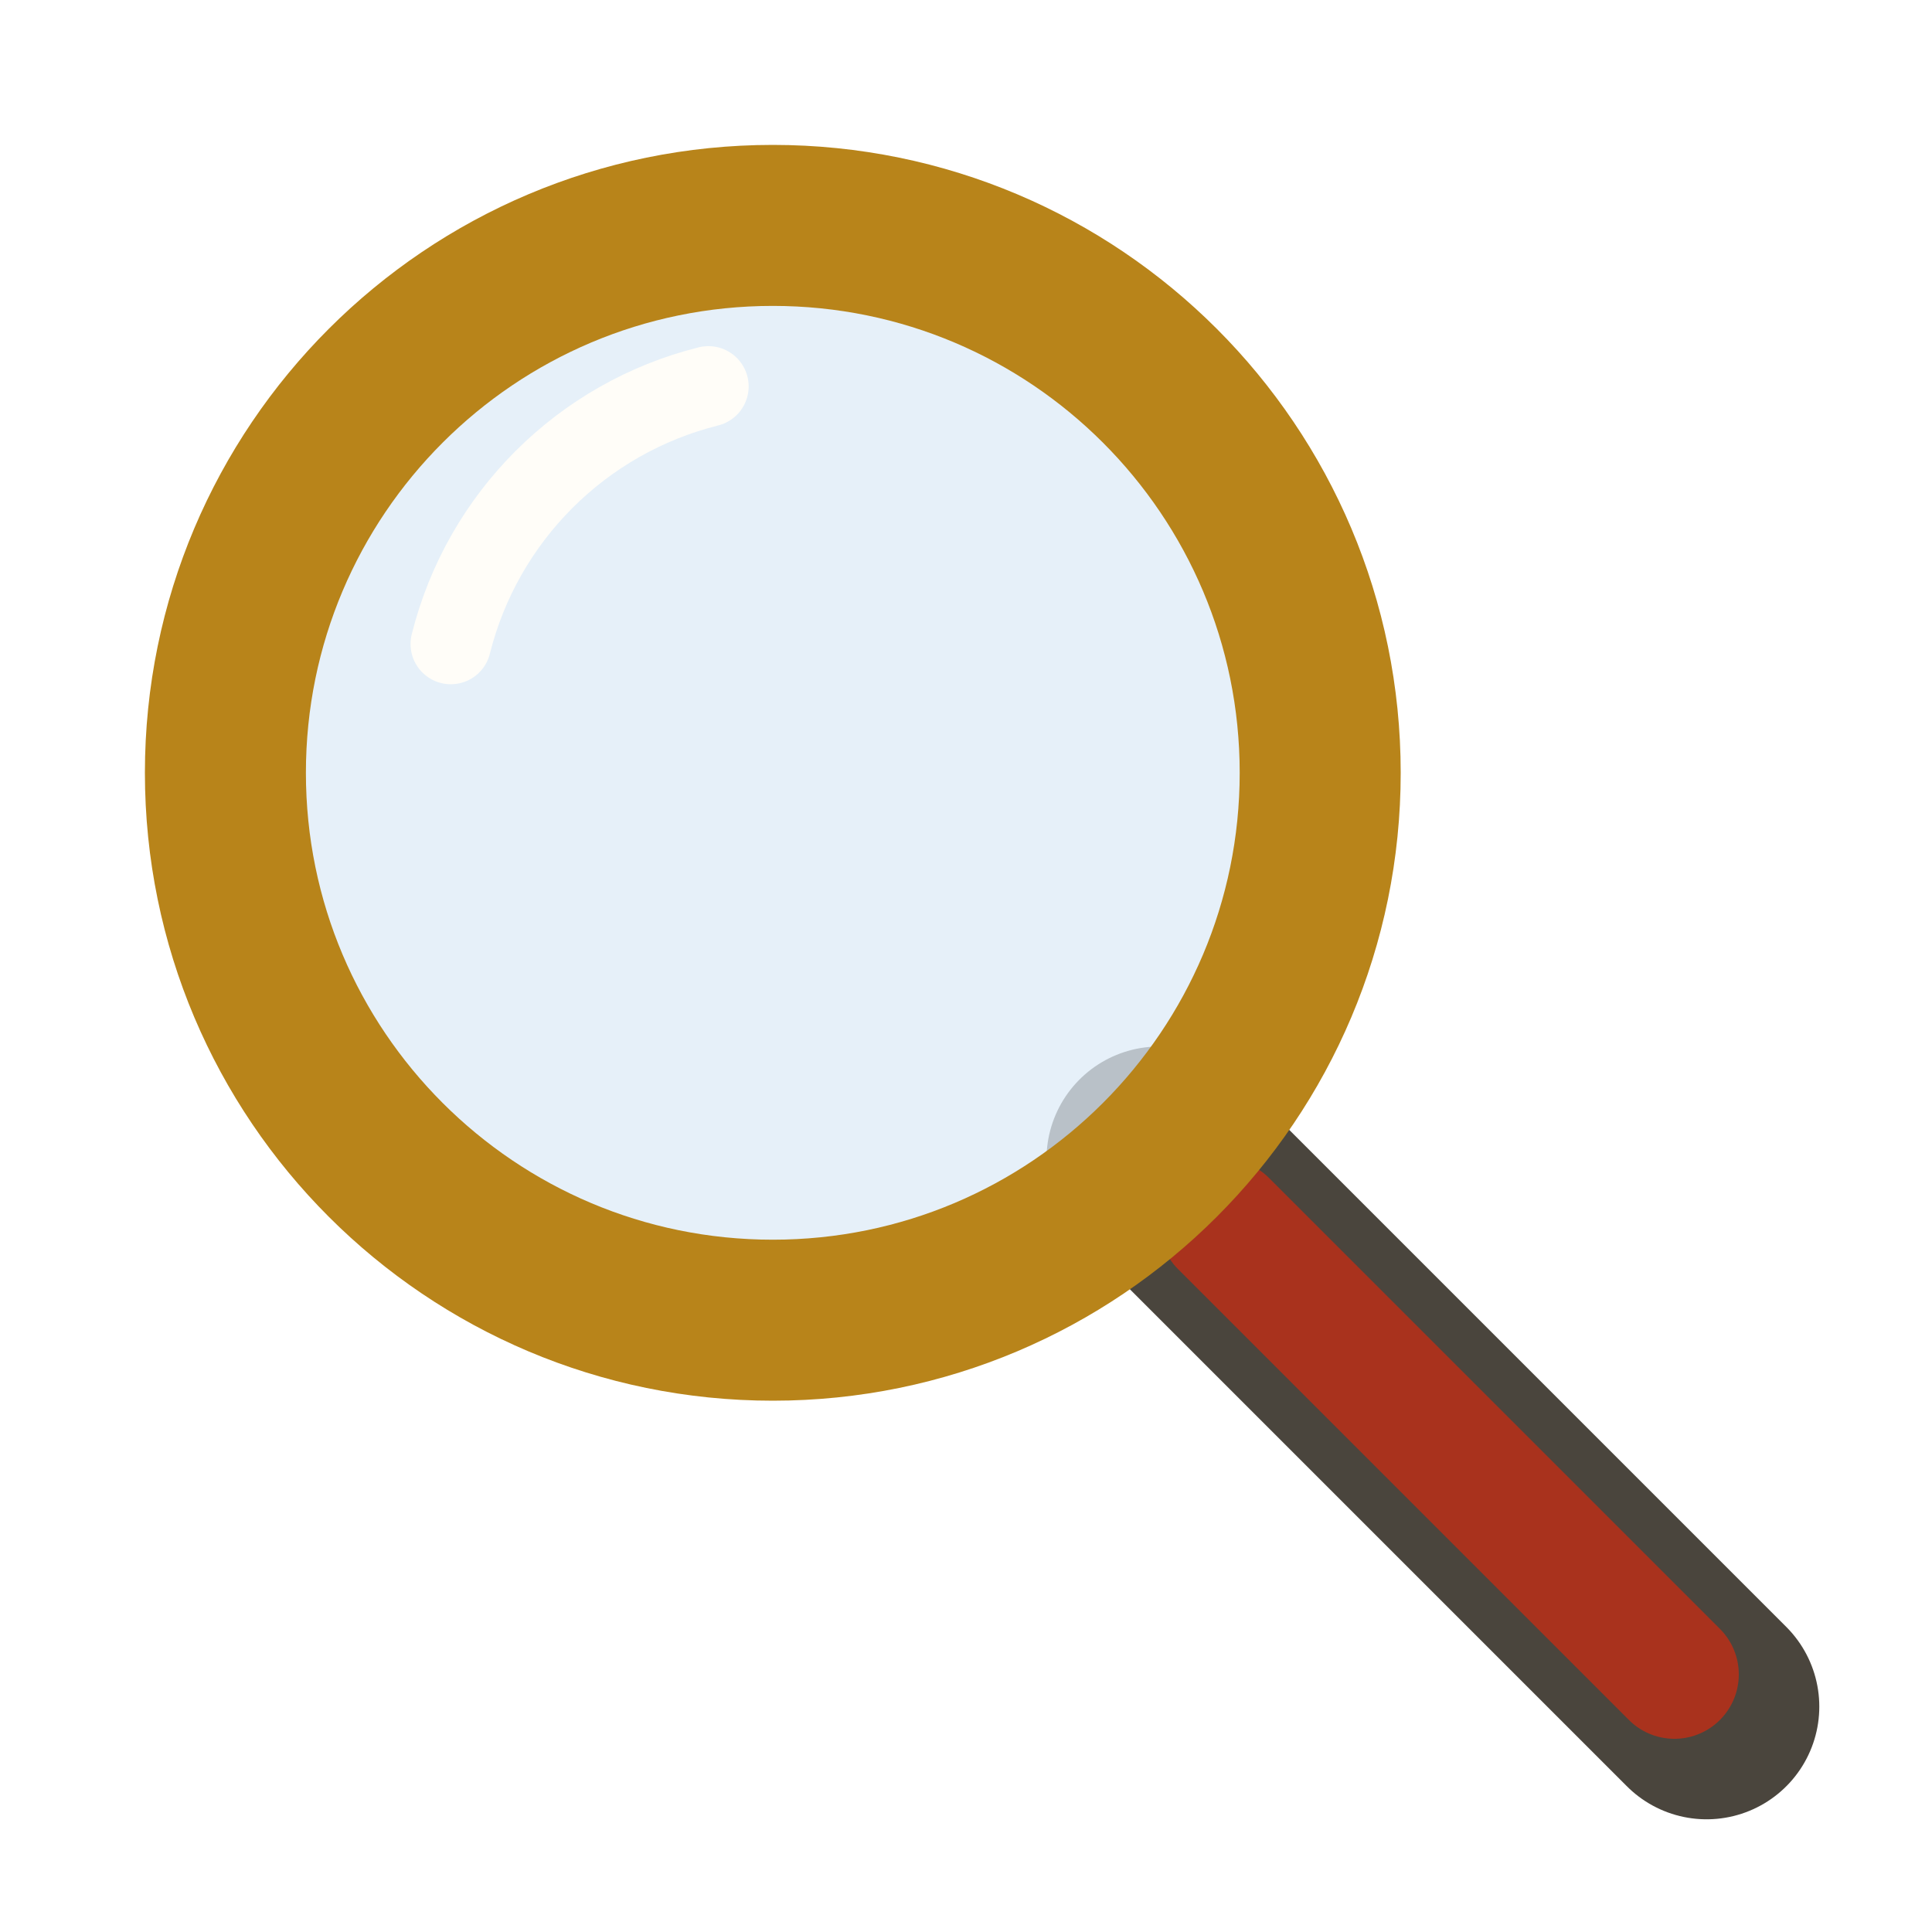
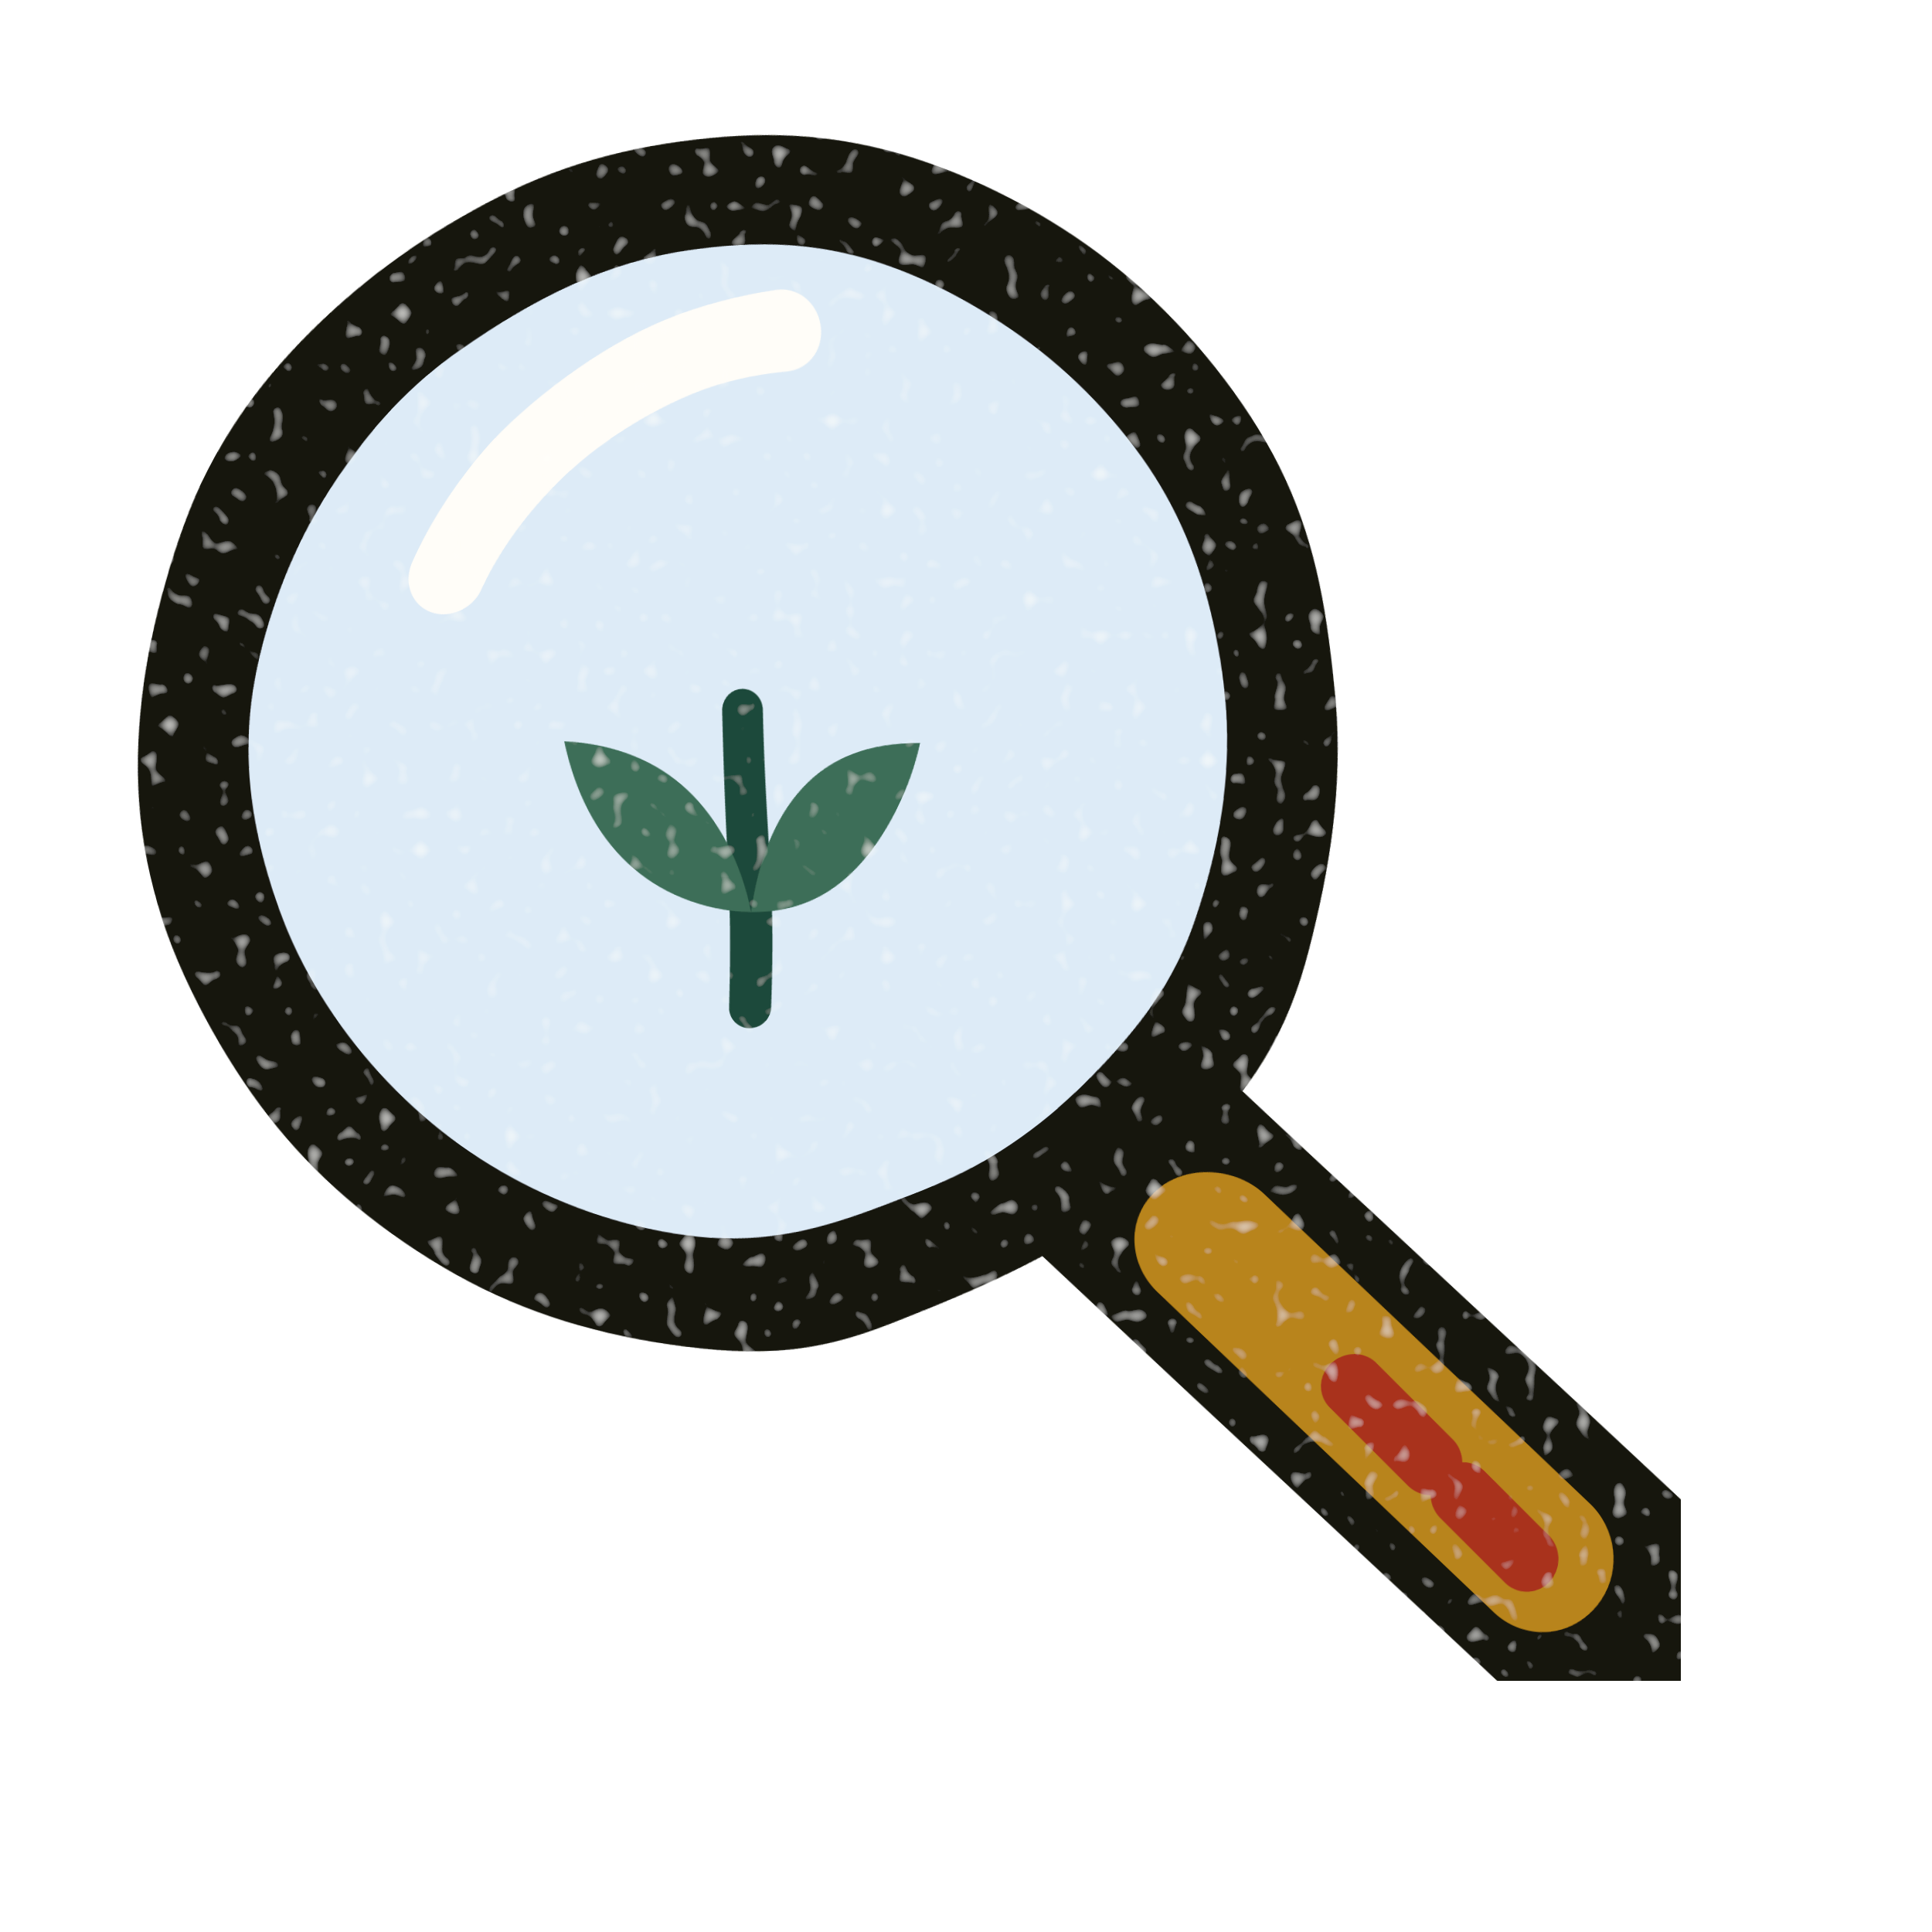
<svg xmlns="http://www.w3.org/2000/svg" viewBox="0 0 120 120" width="120" height="120">
-   <path d="M72 72l34 34" stroke="#4A453D" stroke-width="14" stroke-linecap="round" />
-   <path d="M76 76l28 28" stroke="#A9321D" stroke-width="8" stroke-linecap="round" />
-   <circle cx="48" cy="48" r="34" fill="#DDEBF7" opacity=".75" />
-   <circle cx="48" cy="48" r="34" fill="none" stroke="#B8841A" stroke-width="10" />
-   <path d="M28 40a22 22 0 0 1 16-16" stroke="#FFFDF8" stroke-width="5" fill="none" stroke-linecap="round" />
+   <defs>
+     <filter id="tn-folk" x="-5%" y="-5%" width="110%" height="110%">
+       <feTurbulence type="fractalNoise" baseFrequency="0.035" numOctaves="2" seed="4" result="w" />
+       <feDisplacementMap in="SourceGraphic" in2="w" scale="2.2" result="d" />
+       <feTurbulence type="fractalNoise" baseFrequency="0.9" numOctaves="1" seed="9" result="n" />
+       <feColorMatrix in="n" type="matrix" values="0 0 0 0 1 0 0 0 0 1 0 0 0 0 0.96 0 0 0 -2.4 0.86" result="s" />
+       <feComposite in="s" in2="d" operator="in" result="sp" />
+       <feMerge>
+         <feMergeNode in="d" />
+         <feMergeNode in="sp" />
+       </feMerge>
+     </filter>
+   </defs>
+   <g filter="url(#tn-folk)">
+     <path d="M70 72l30 28" stroke="#16140F" stroke-width="16" stroke-linecap="round" />
+     <path d="M75 77l21 20" stroke="#B8841A" stroke-width="9" stroke-linecap="round" />
+     <path d="M84 86l5 5M91 93l4 4" stroke="#A9321D" stroke-width="4" stroke-linecap="round" />
+     <circle cx="46" cy="46" r="34" fill="#DDEBF7" stroke="#16140F" stroke-width="7" />
+     <path d="M28 36c4-9 12-14 21-15" stroke="#FFFDF8" stroke-width="5" stroke-linecap="round" fill="none" />
+     <path d="M46 62V44" stroke="#1E4A3B" stroke-width="2.6" stroke-linecap="round" />
+     <path d="M46 56c-6 0-10-4-11-10 6 0 10 4 11 10zM46 56c6 0 10-4 11-10-6 0-10 4-11 10z" fill="#3D6E58" />
+   </g>
</svg>
